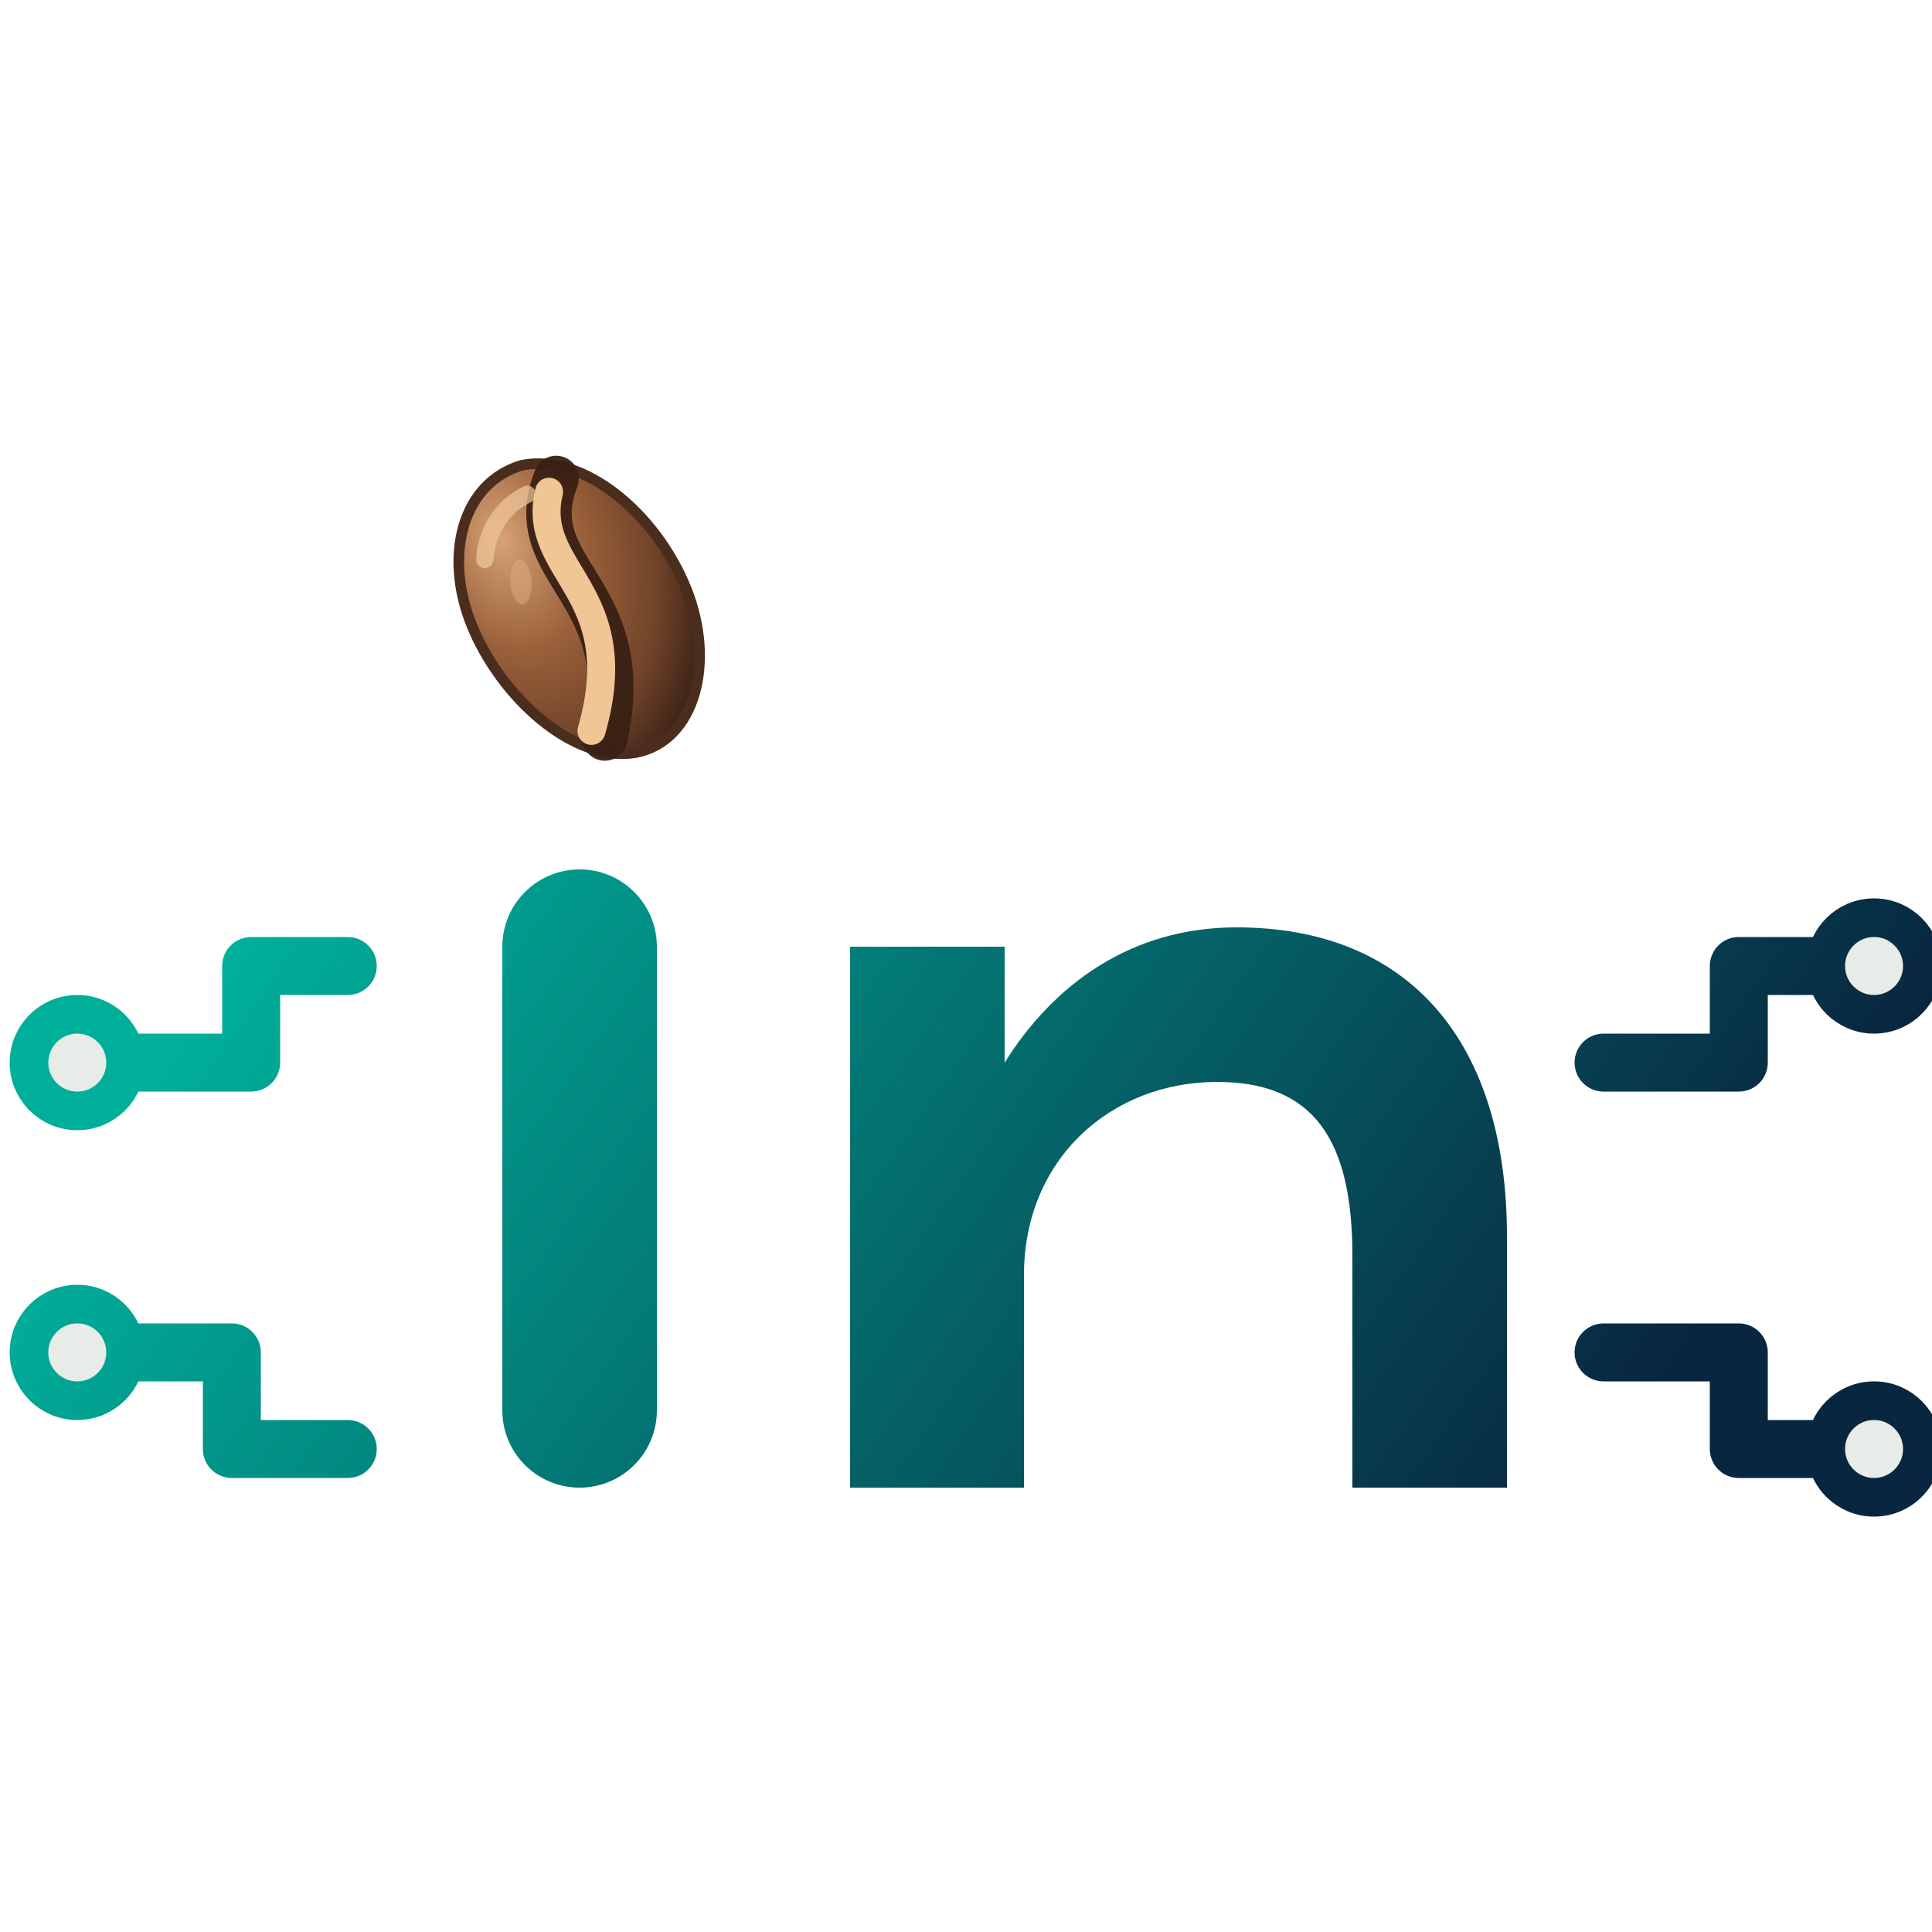
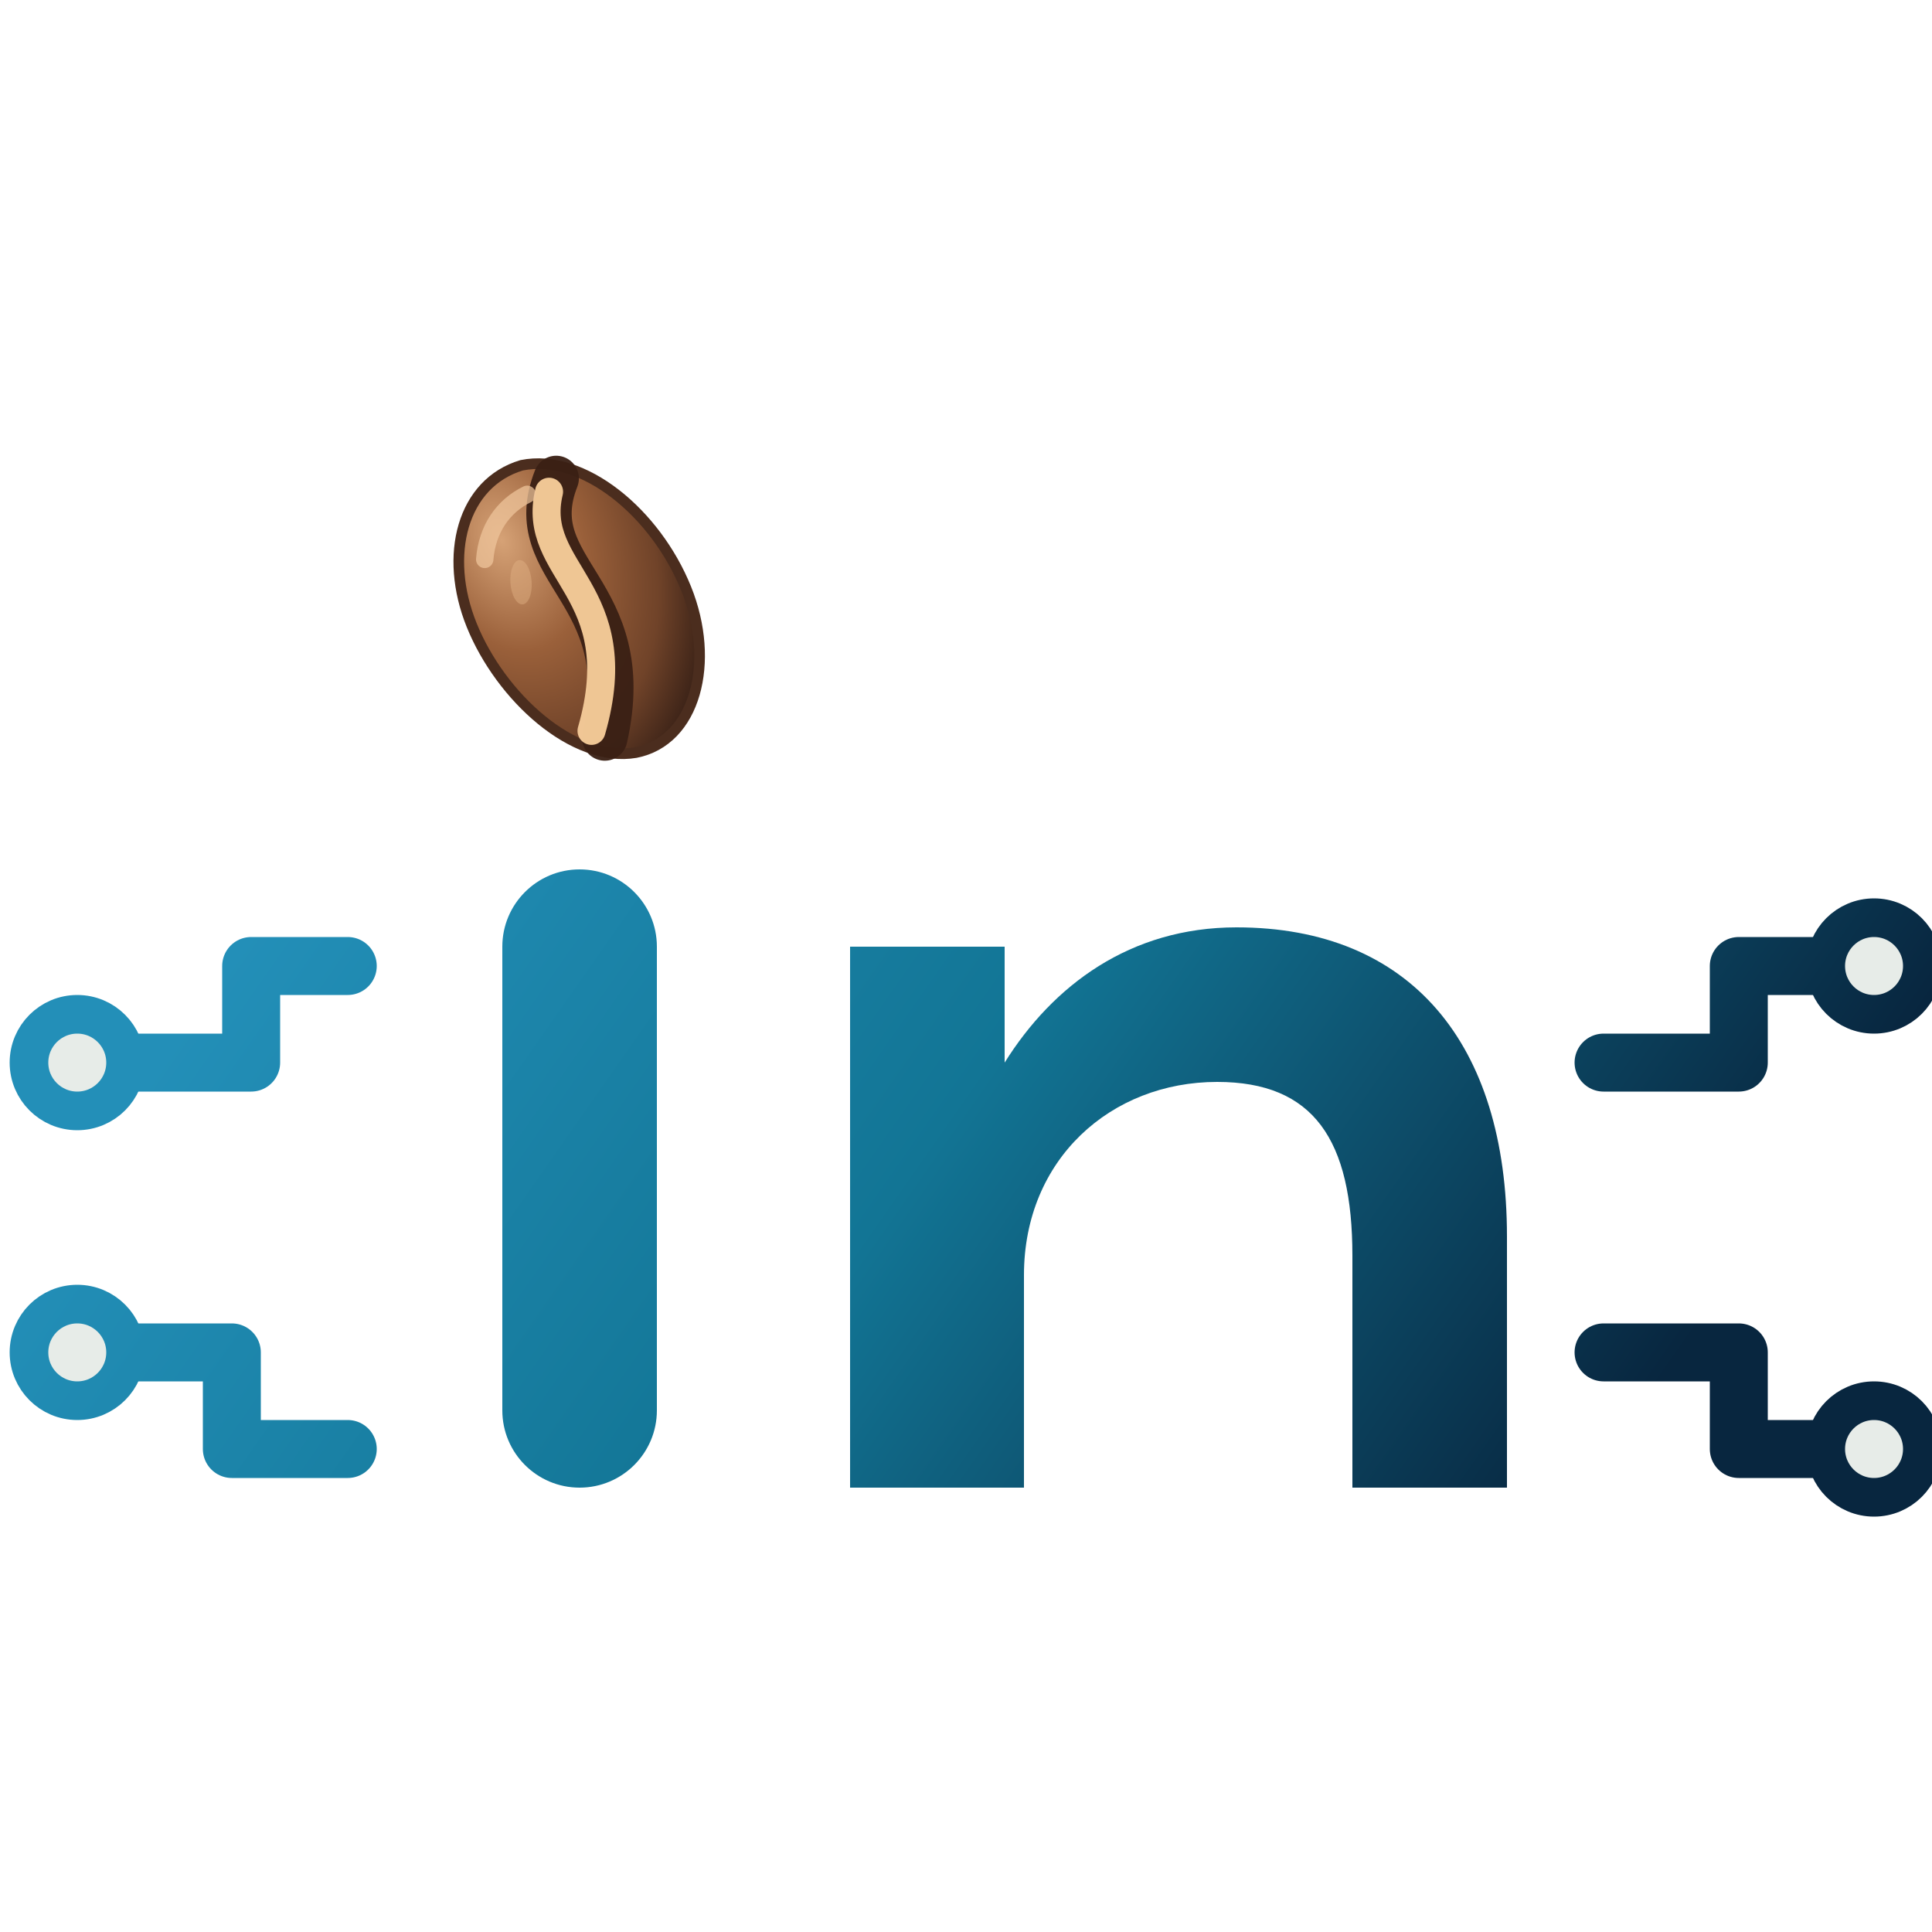
<svg xmlns="http://www.w3.org/2000/svg" viewBox="0 0 100 100" fill="none">
  <defs>
    <linearGradient id="brand" x1="20" y1="38" x2="80" y2="80" gradientUnits="userSpaceOnUse">
-       <stop stop-color="#00AF9A" />
+       <stop stop-color="#238FB8" />
+       <stop offset="0.48" stop-color="#127595" />
      <stop offset="1" stop-color="#08263F" />
    </linearGradient>
    <radialGradient id="bean" cx="28%" cy="20%" r="88%">
      <stop stop-color="#D6A276" />
      <stop offset="0.42" stop-color="#9A603A" />
      <stop offset="0.78" stop-color="#704329" />
      <stop offset="1" stop-color="#3E2418" />
    </radialGradient>
  </defs>
  <g stroke="url(#brand)" stroke-width="3" stroke-linecap="round" stroke-linejoin="round">
    <path d="M5 55H13V50H18" />
    <path d="M5 70H12V75H18" />
    <path d="M83 55H90V50H96" />
    <path d="M83 70H90V75H96" />
  </g>
  <g fill="#E7ECE8" stroke="url(#brand)" stroke-width="2">
    <circle cx="4" cy="55" r="2.5" />
    <circle cx="4" cy="70" r="2.5" />
    <circle cx="97" cy="50" r="2.5" />
    <circle cx="97" cy="75" r="2.5" />
  </g>
  <rect x="26" y="45" width="8" height="32" rx="4" fill="url(#brand)" />
  <path d="M44 77V49H52V55C54.5 51 58.5 48 64 48C73 48 78 54 78 64V77H70V65C70 59 68 56 63 56C57.5 56 53 60 53 66V77H44Z" fill="url(#brand)" />
  <g transform="rotate(-22 30 31.5)">
    <path d="M30 23.5C26.8 23.2 24.5 26.3 24.5 30.2C24.5 34.2 26.7 38.8 29.9 39.5C33 40.1 35.5 36.7 35.5 32.6C35.5 28.4 33.2 24.1 30 23.5Z" fill="url(#bean)" stroke="#4B2D1E" stroke-width=".55" />
    <path d="M31.4 24.8C27.8 28.6 33.2 31.7 28.7 38.2" stroke="#3A2014" stroke-opacity=".95" stroke-width="2.35" stroke-linecap="round" />
    <path d="M30.8 25.3C28.3 28.8 32.9 31.6 28.2 37.6" stroke="#F2C997" stroke-opacity=".98" stroke-width="1.45" stroke-linecap="round" />
    <path d="M26.4 27.3C27.1 25.9 28.3 25.1 29.7 25" stroke="#F0C69D" stroke-opacity=".72" stroke-width=".9" stroke-linecap="round" />
    <ellipse cx="27.7" cy="29.1" rx=".55" ry="1.15" fill="#E6B589" fill-opacity=".42" transform="rotate(18 27.7 29.1)" />
  </g>
</svg>
